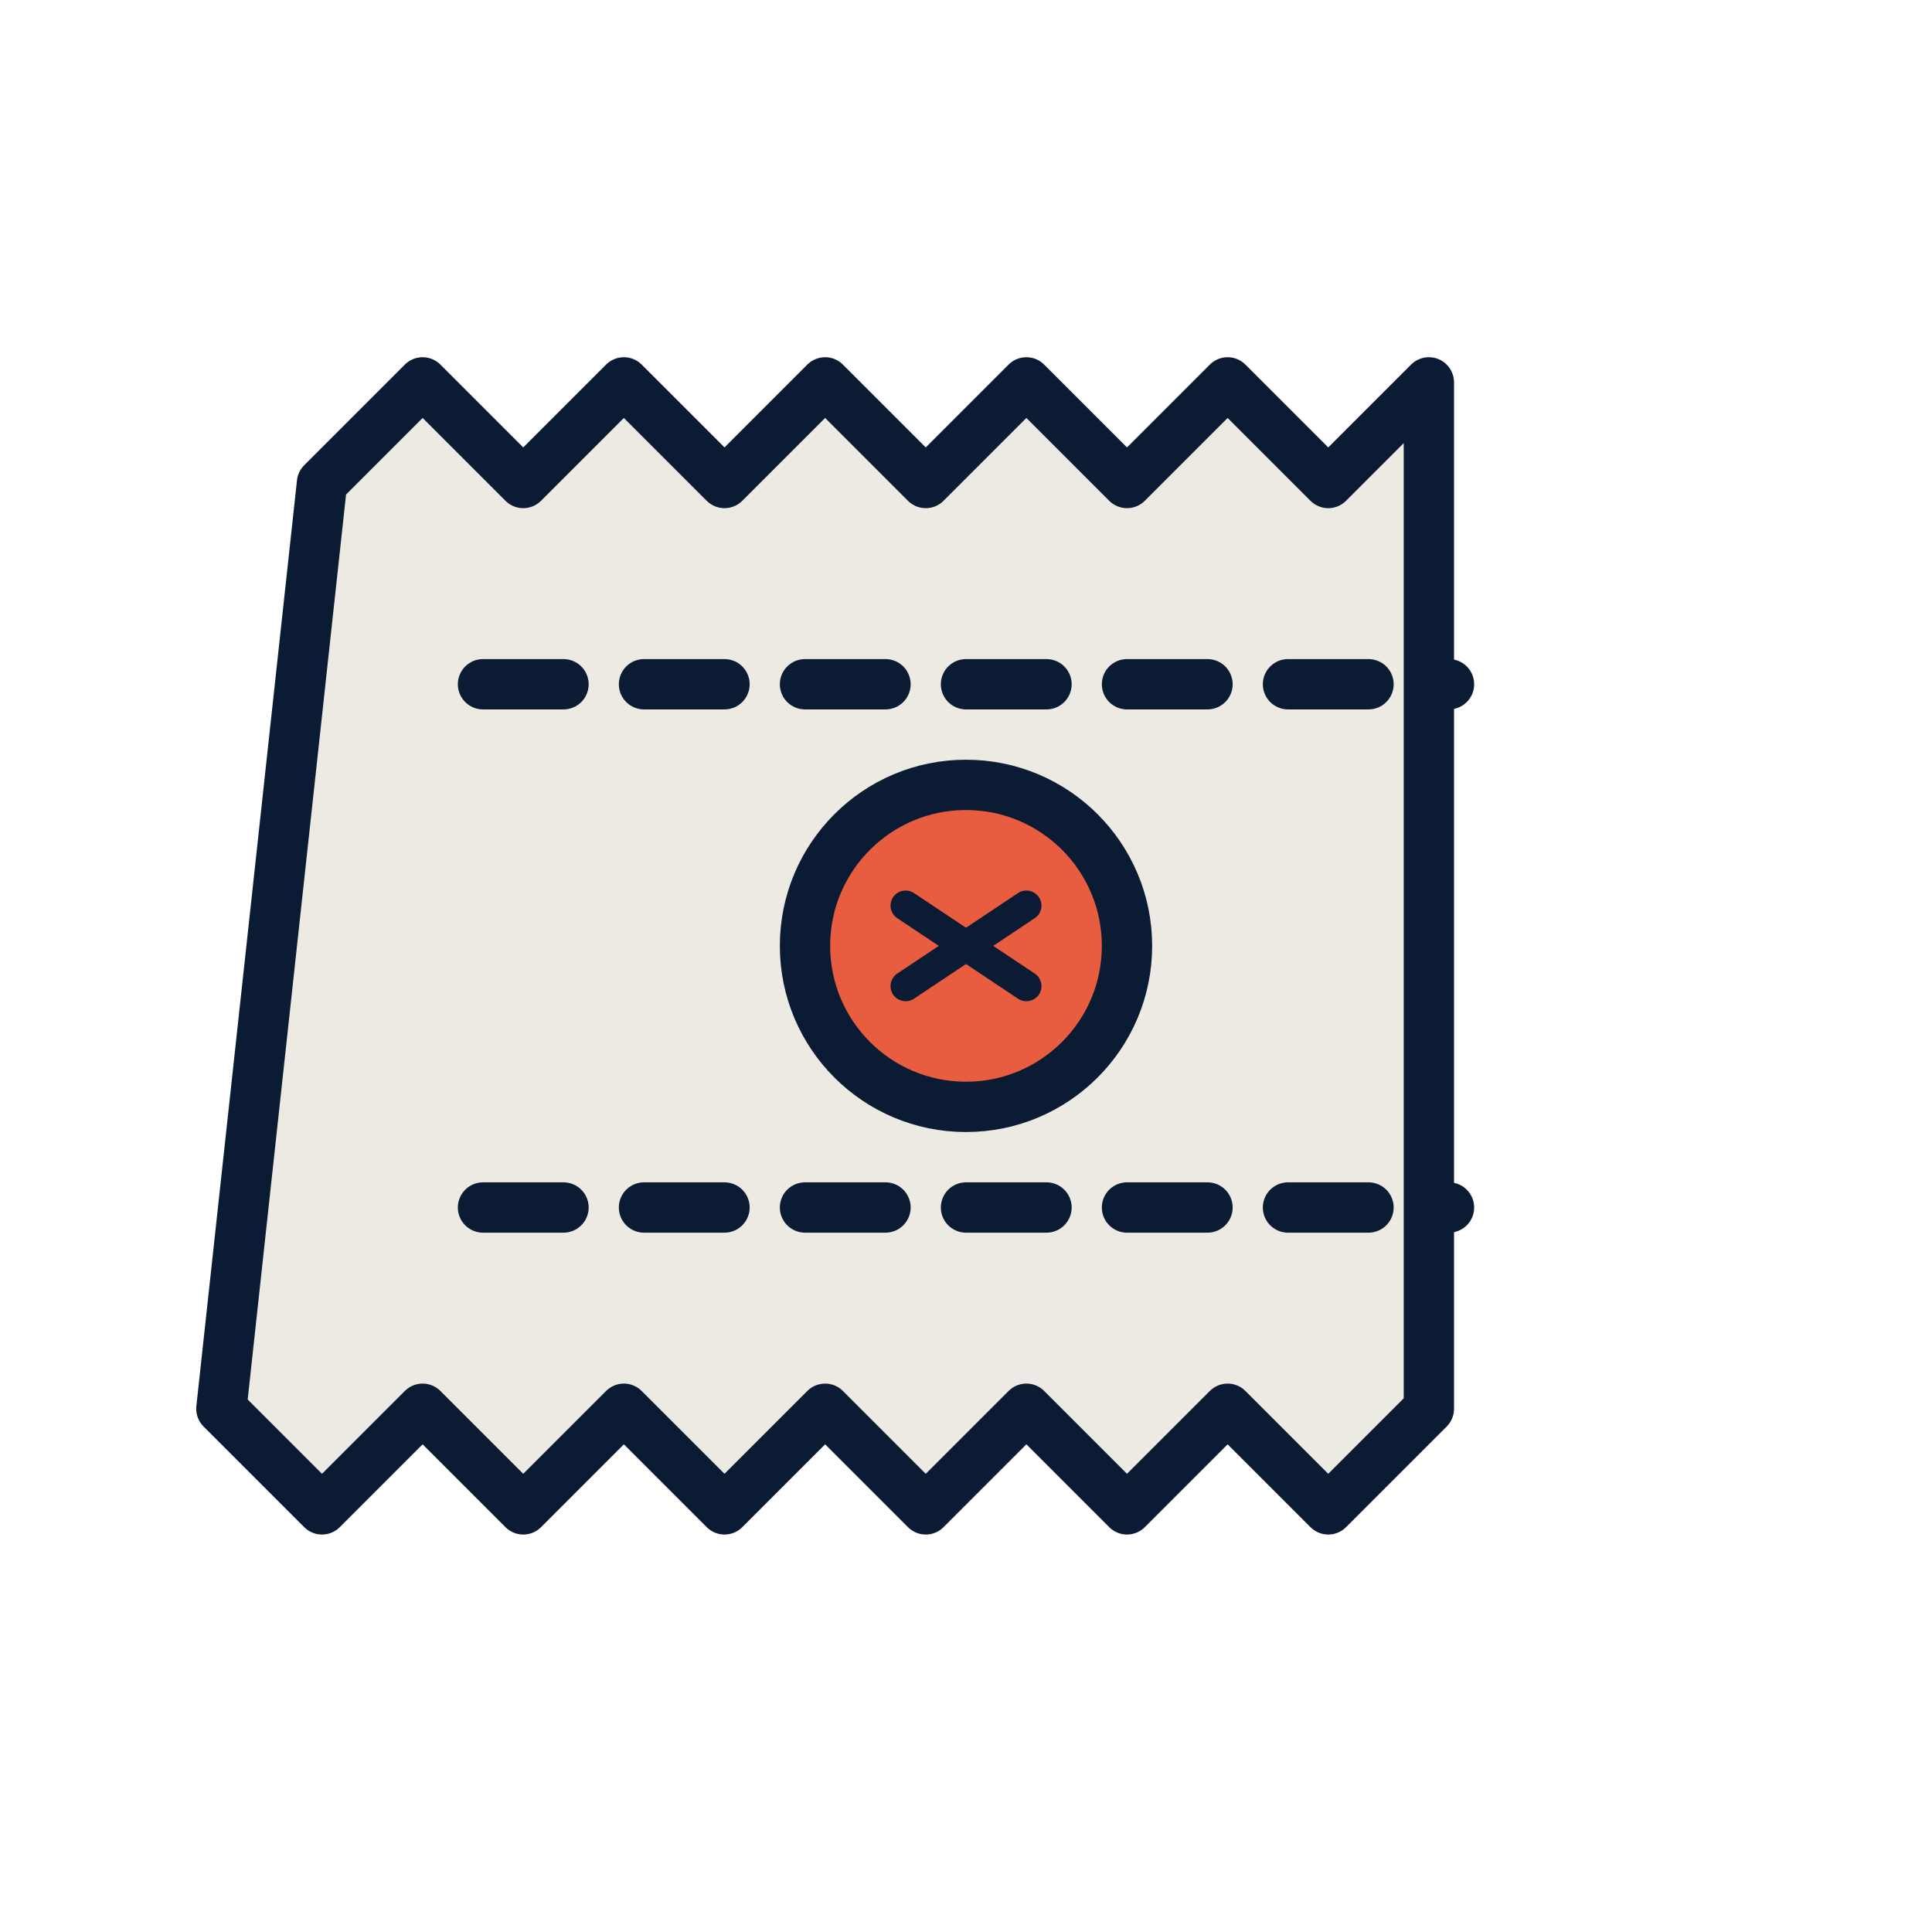
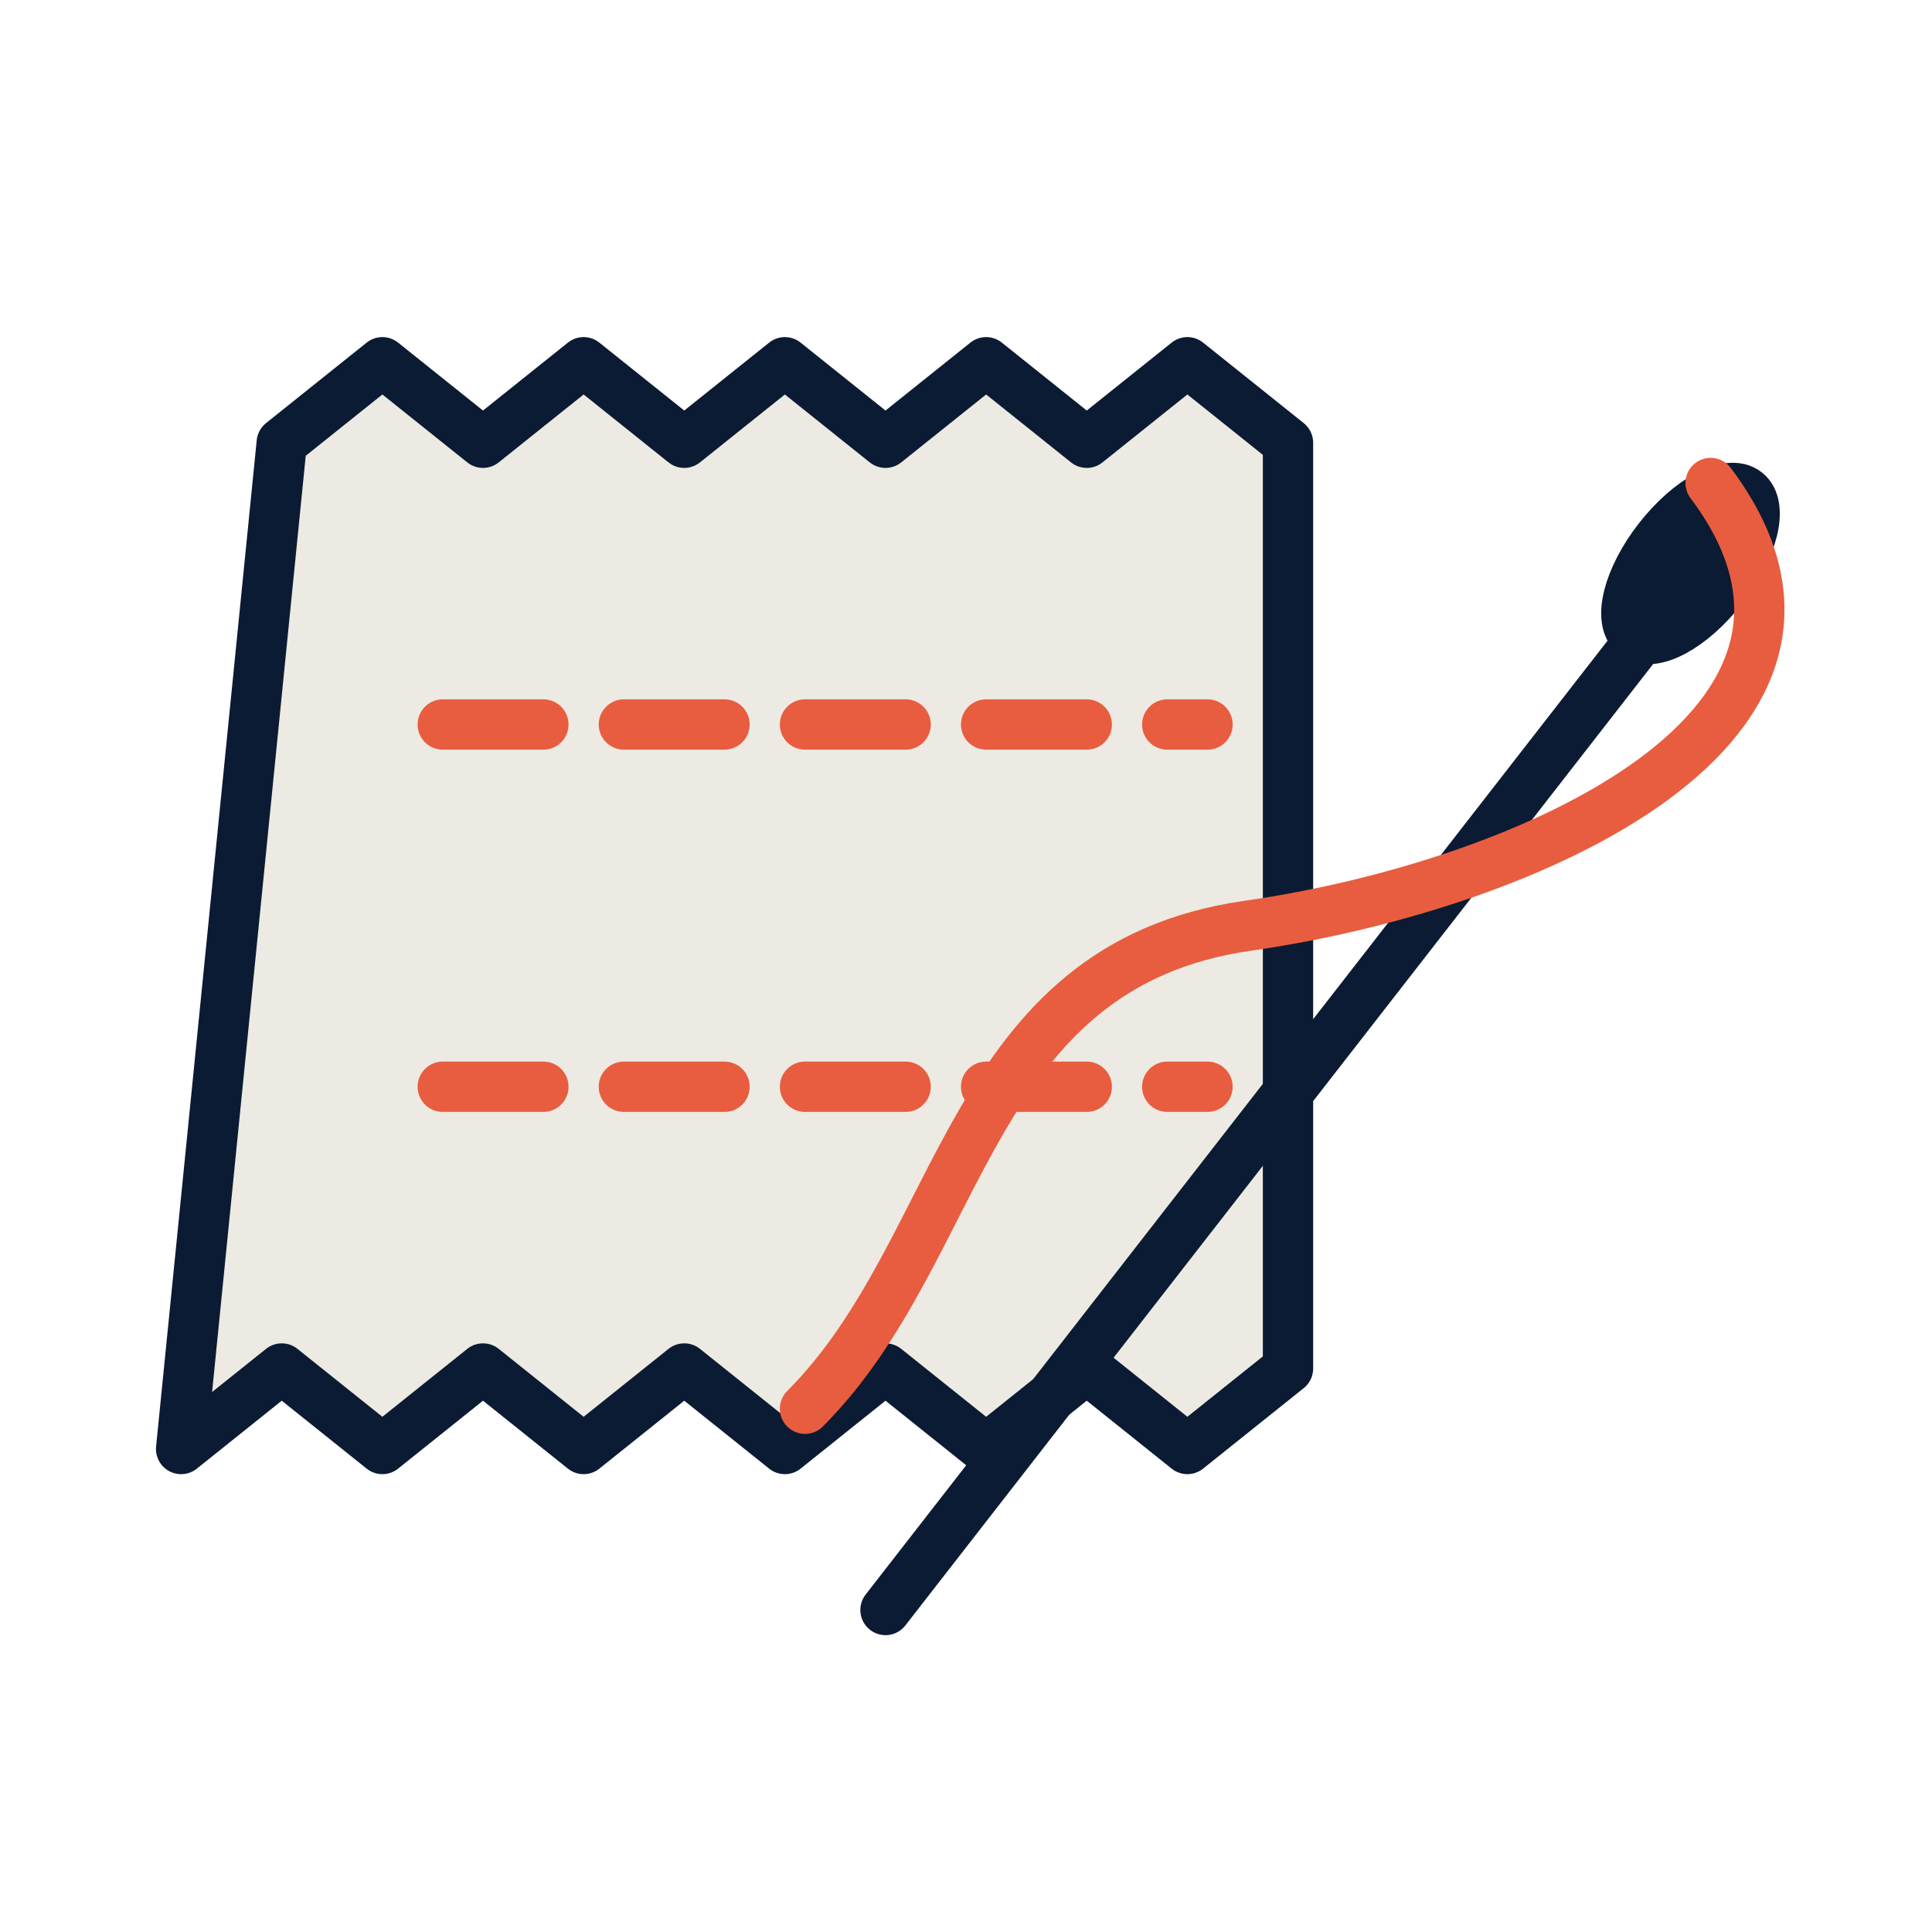
<svg xmlns="http://www.w3.org/2000/svg" viewBox="0 0 96 96" fill="none" stroke="#0B1B33" stroke-width="2.5" stroke-linecap="round" stroke-linejoin="round">
-   <path d="M16 24l5 -5l5 5l5 -5l5 5l5 -5l5 5l5 -5l5 5l5 -5l5 5l5 -5V70l-5 5l-5 -5l-5 5l-5 -5l-5 5l-5 -5l-5 5l-5 -5l-5 5l-5 -5l-5 5l-5 -5Z" fill="#ECEAE2" />
-   <path d="M24 34H72M24 60H72" stroke-dasharray="4 4" />
-   <circle cx="48" cy="47" r="8" fill="#E85D3F" />
-   <path d="M45 45l6 4M51 45l-6 4" stroke-width="1.5" />
+   <path d="M14 22l5 -4l5 4l5 -4l5 4l5 -4l5 4l5 -4l5 4l5 -4l5 4V68l-5 4l-5 -4l-5 4l-5 -4l-5 4l-5 -4l-5 4l-5 -4l-5 4l-5 -4l-5 4Z" fill="#ECEAE2" />
+   <path d="M22 36H60M22 54H60" stroke="#E85D3F" stroke-dasharray="5 4" />
+   <path d="M44 80L86 26" />
+   <ellipse cx="84" cy="28" rx="2" ry="4.5" transform="rotate(38 84 28)" />
+   <path d="M85 24C94 36 76 44 62 46S48 62 40 70" stroke="#E85D3F" />
</svg>
